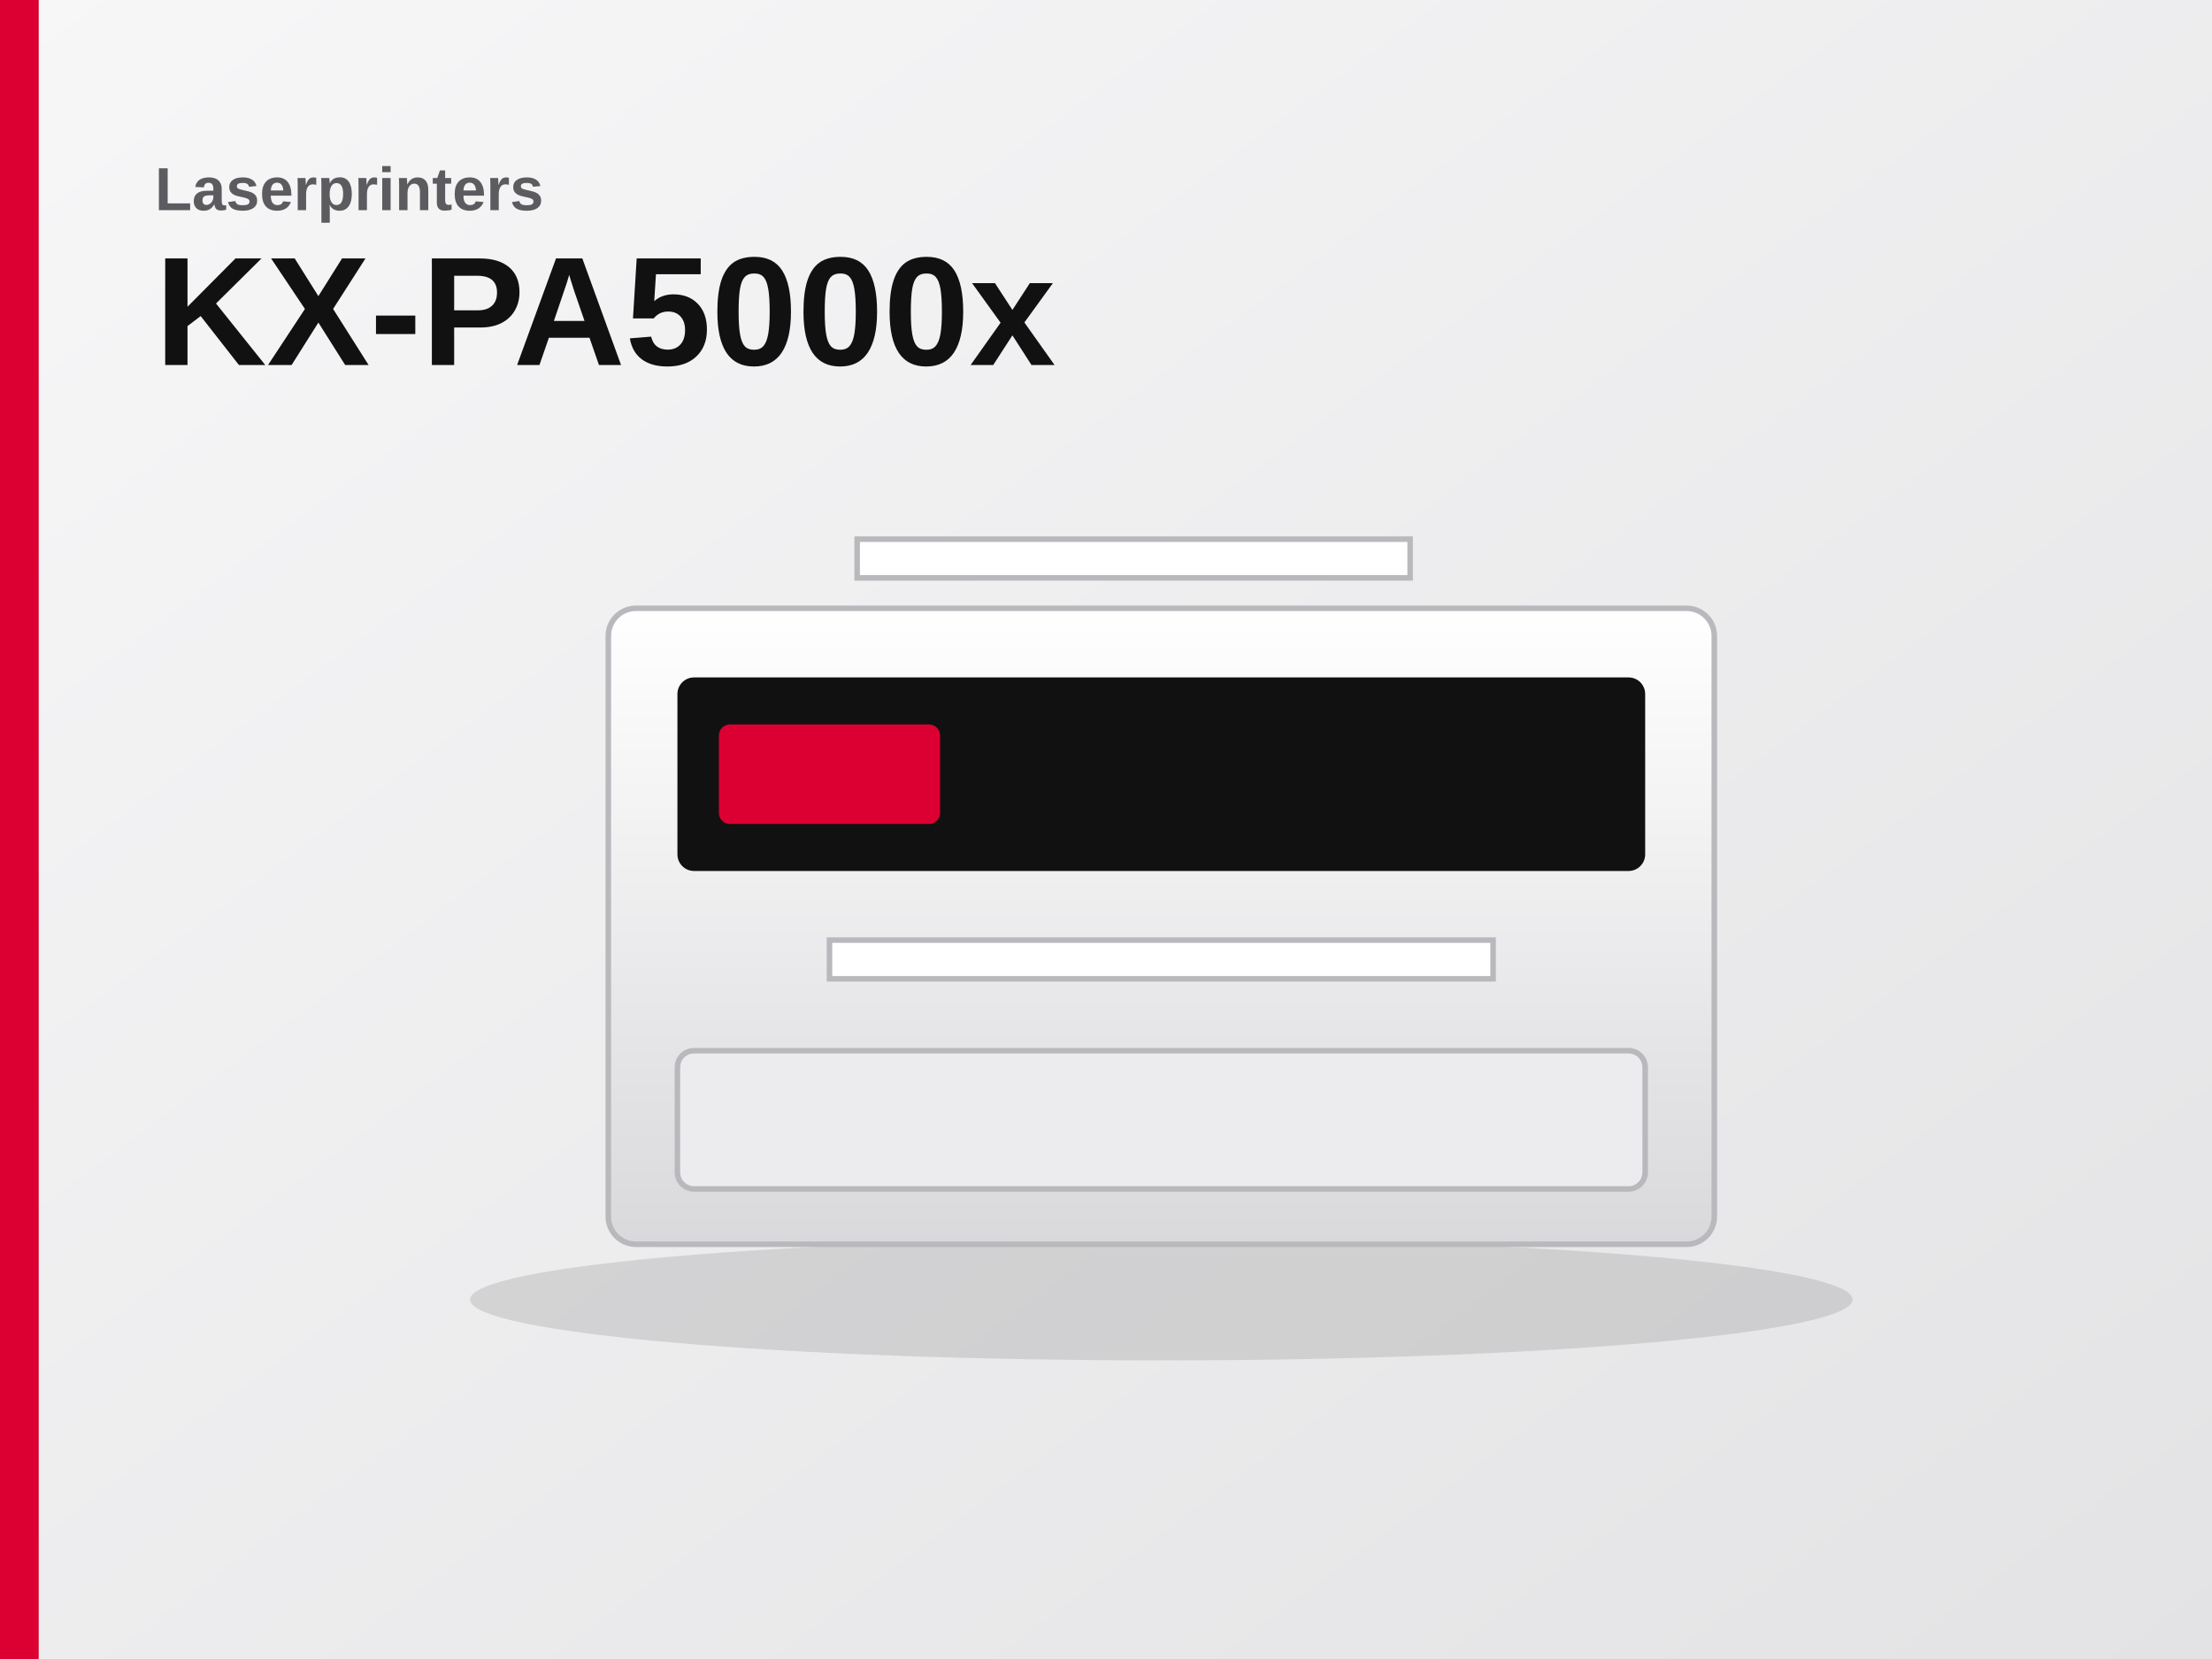
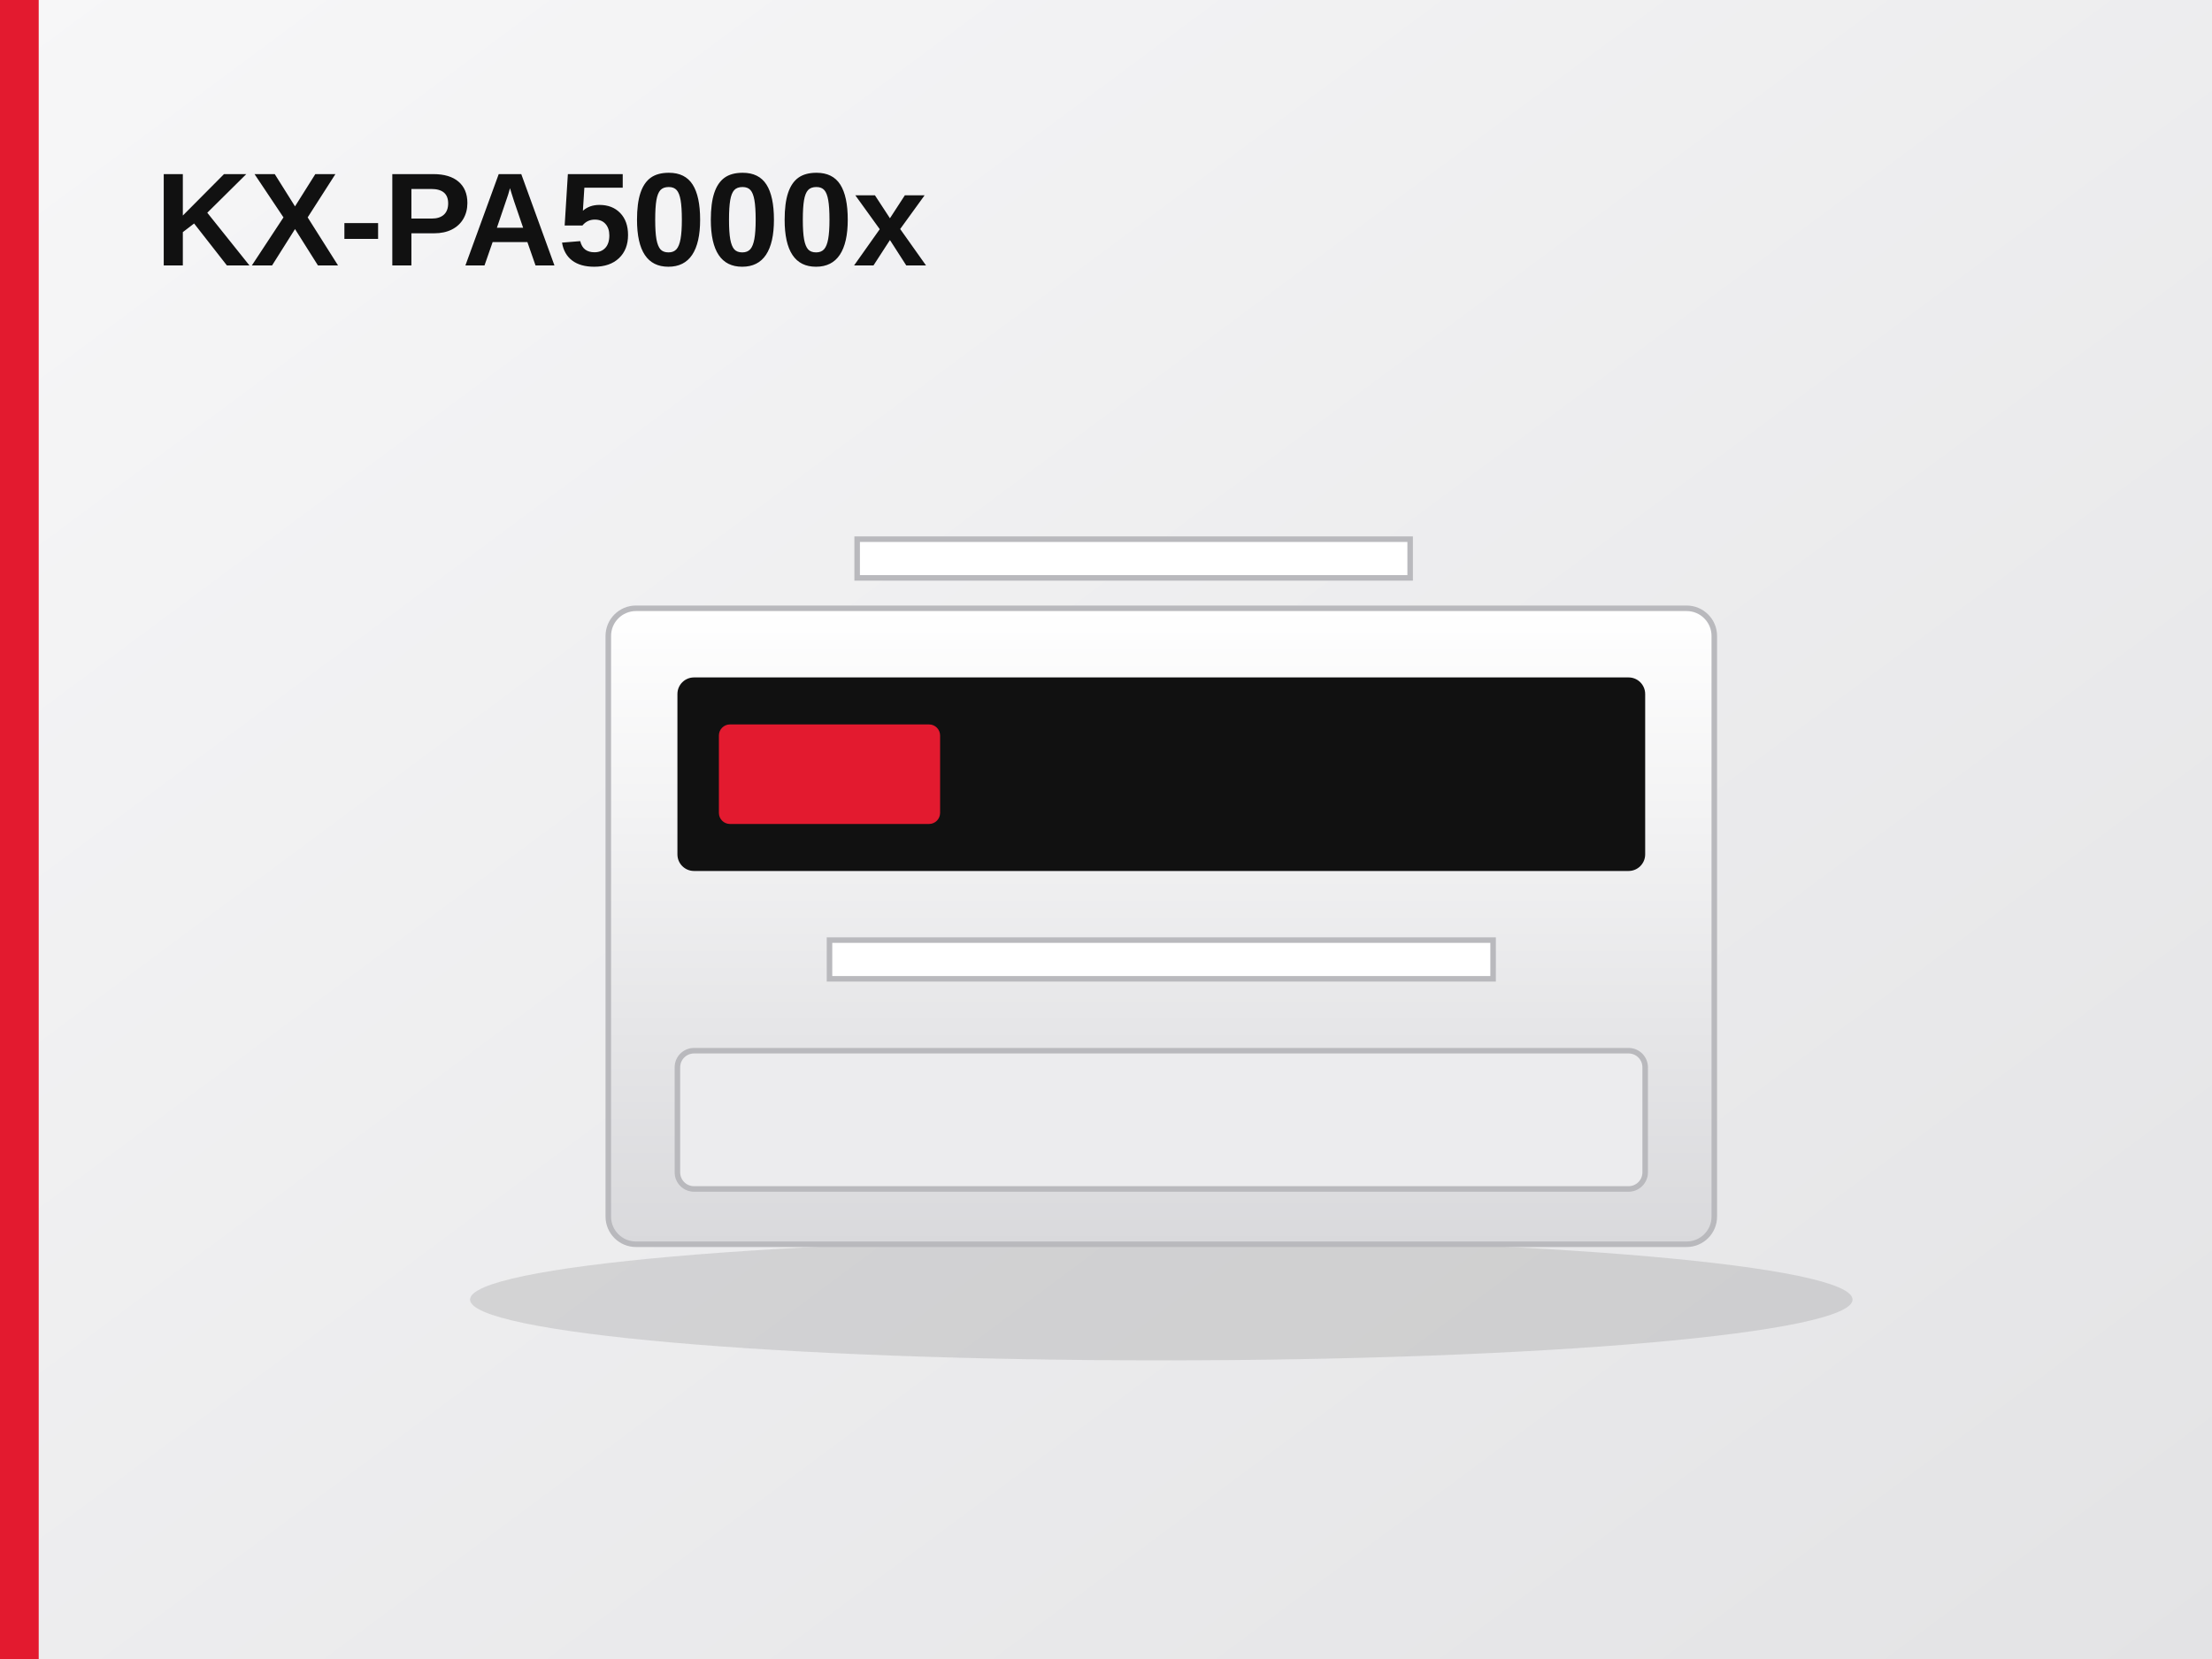
<svg xmlns="http://www.w3.org/2000/svg" viewBox="0 0 800 600" role="img" aria-label="KX-PA5000x">
  <defs>
    <linearGradient id="bg" x1="0" y1="0" x2="1" y2="1">
      <stop offset="0" stop-color="#F7F7F8" />
      <stop offset="1" stop-color="#E3E3E5" />
    </linearGradient>
    <linearGradient id="body" x1="0" y1="0" x2="0" y2="1">
      <stop offset="0" stop-color="#FFFFFF" />
      <stop offset="1" stop-color="#D9D9DC" />
    </linearGradient>
  </defs>
  <rect width="800" height="600" fill="url(#bg)" />
-   <rect x="0" y="0" width="14" height="600" fill="#DC0032" />
+   <rect x="0" y="0" width="14" height="600" fill="#E31A2F" />
  <ellipse cx="420" cy="470" rx="250" ry="22" fill="#111" opacity=".12" />
  <rect x="310" y="195" width="200" height="14" fill="#fff" stroke="#B9B9BD" stroke-width="2" />
  <rect x="220" y="220" width="400" height="230" rx="10" fill="url(#body)" stroke="#B9B9BD" stroke-width="2" />
  <rect x="245" y="245" width="350" height="70" rx="6" fill="#111" />
-   <rect x="260" y="262" width="80" height="36" rx="4" fill="#DC0032" />
+   <rect x="260" y="262" width="80" height="36" rx="4" fill="#E31A2F" />
  <rect x="245" y="380" width="350" height="50" rx="6" fill="#ECECEE" stroke="#B9B9BD" stroke-width="2" />
  <rect x="300" y="340" width="240" height="14" fill="#fff" stroke="#B9B9BD" stroke-width="2" />
-   <text x="56" y="76" font-family="Barlow Semi Condensed, Arial, sans-serif" font-size="22" font-weight="600" fill="#5C5C60">Laserprinters</text>
-   <text x="56" y="132" font-family="Barlow Semi Condensed, Arial, sans-serif" font-size="56" font-weight="700" fill="#111">KX-PA5000x</text>
+   <text x="56" y="96" font-family="Barlow Semi Condensed, Arial, sans-serif" font-size="48" font-weight="700" fill="#111">KX-PA5000x</text>
</svg>
